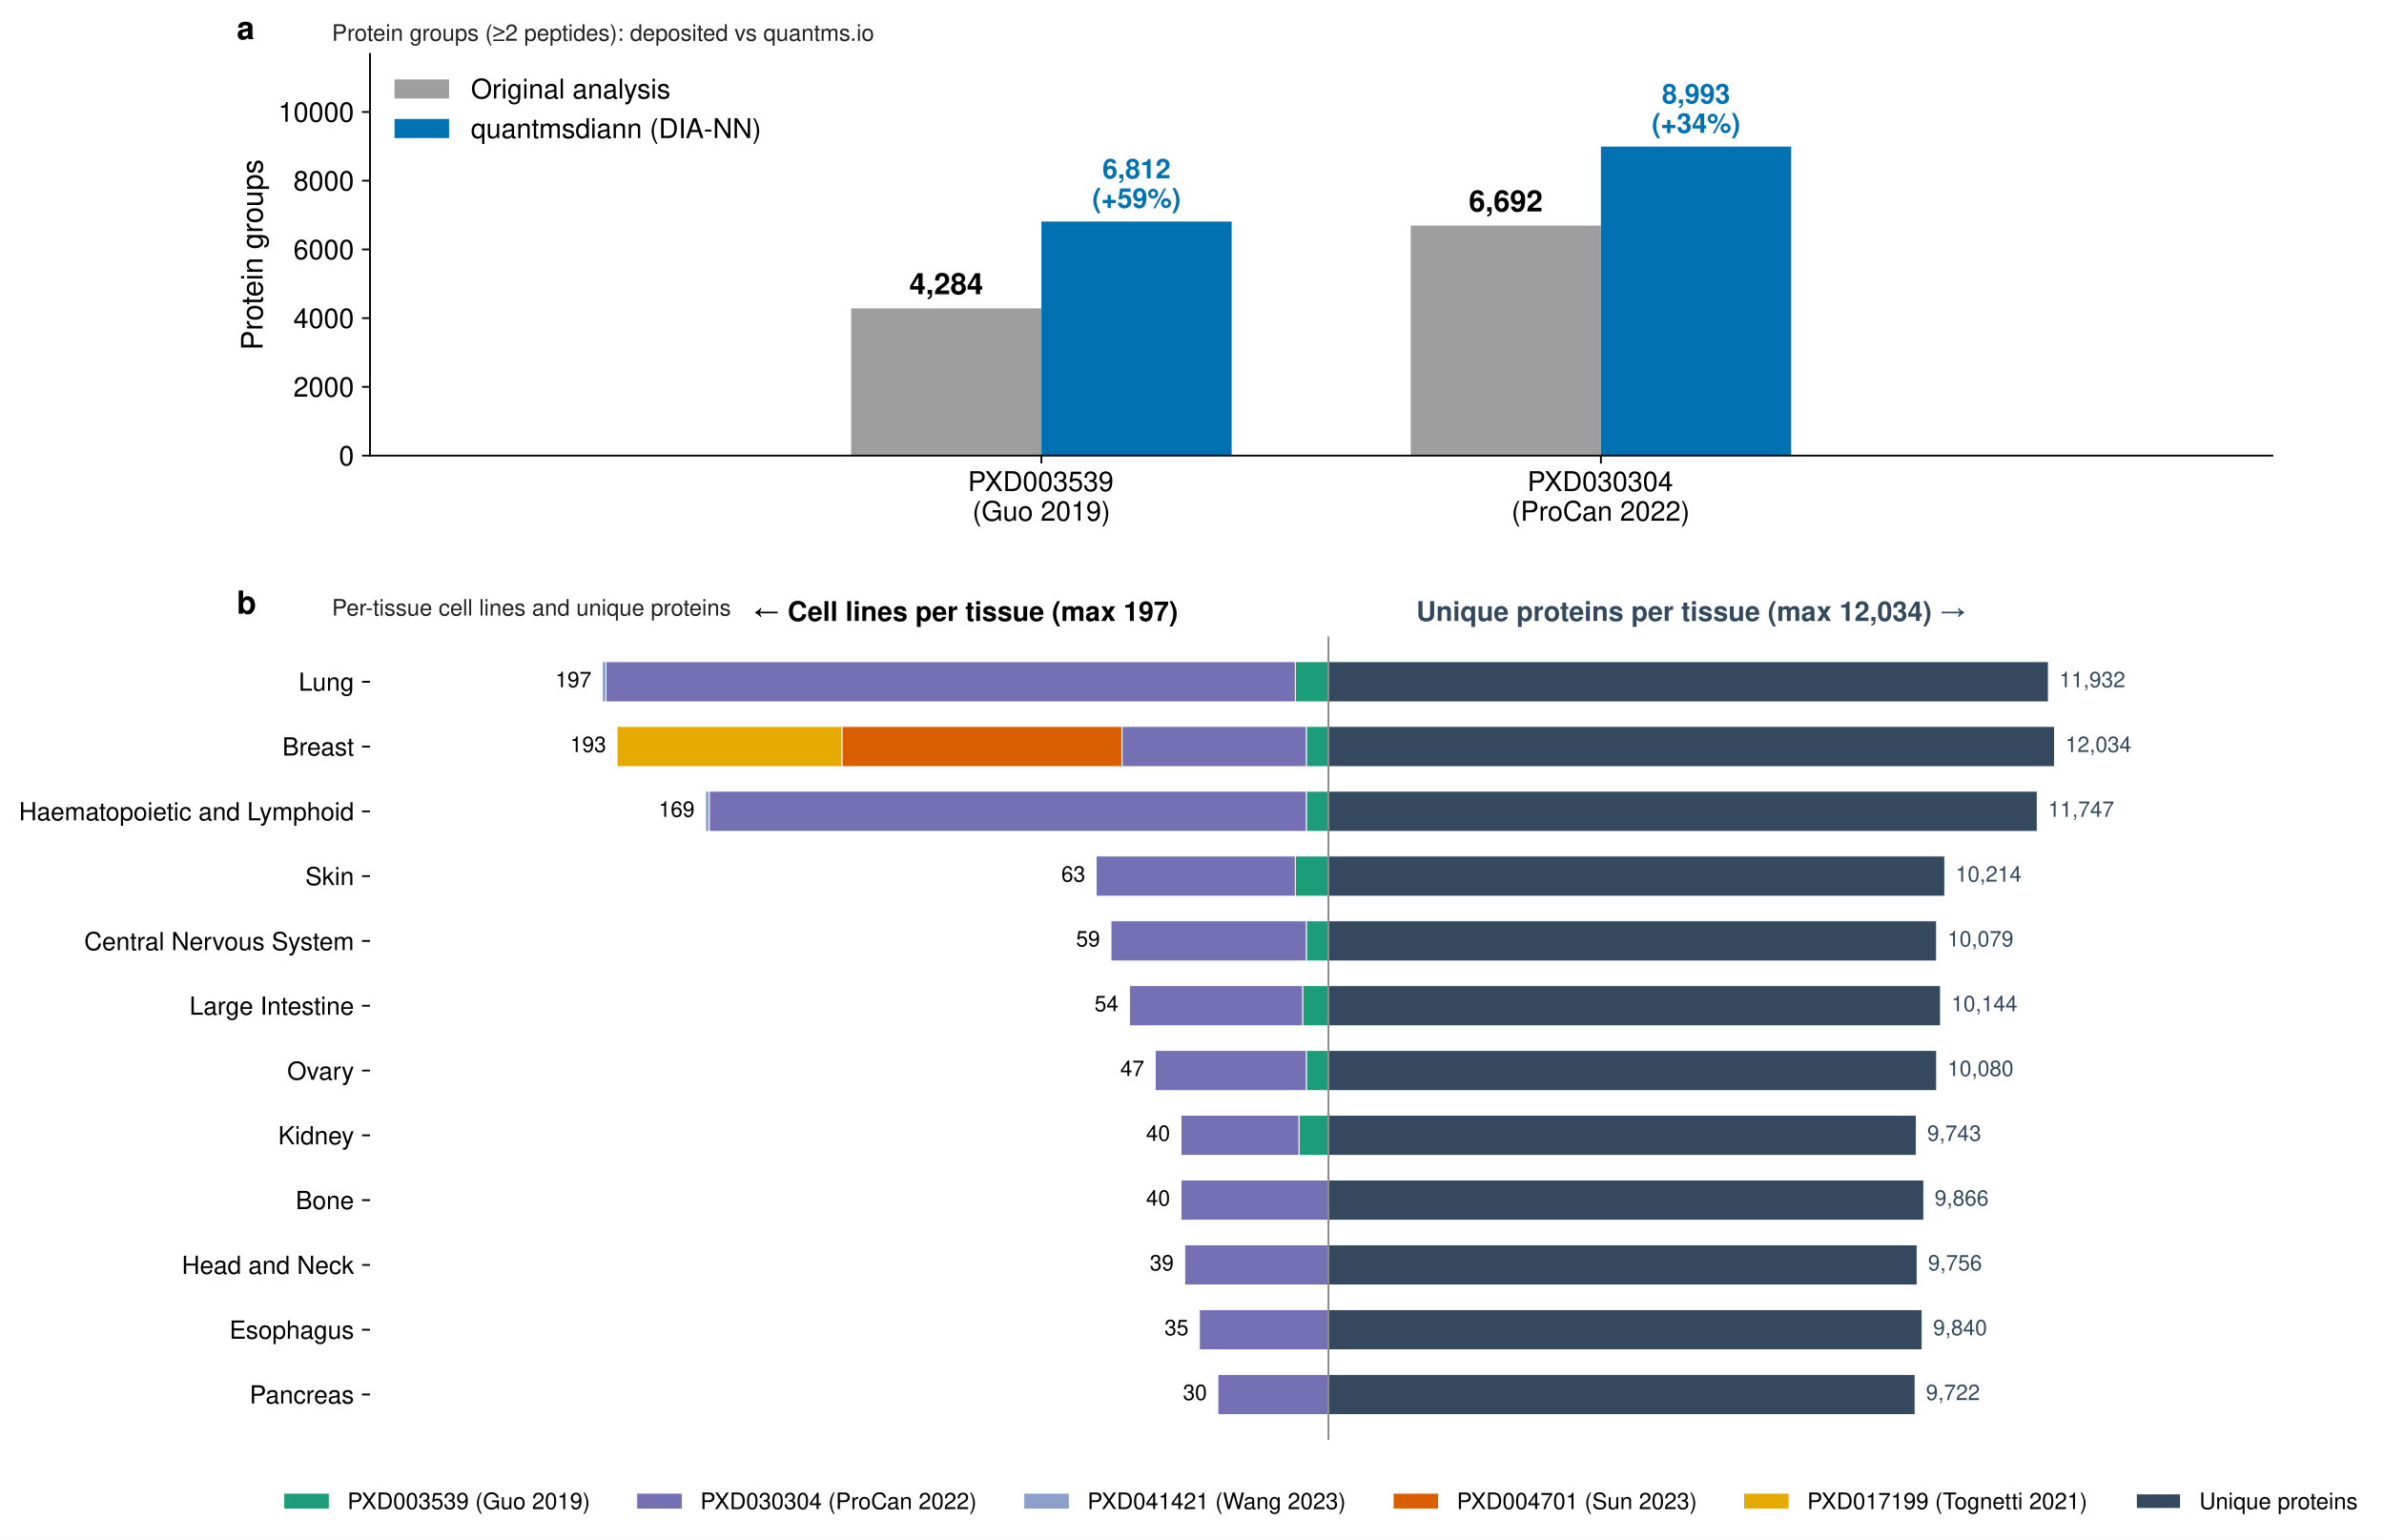
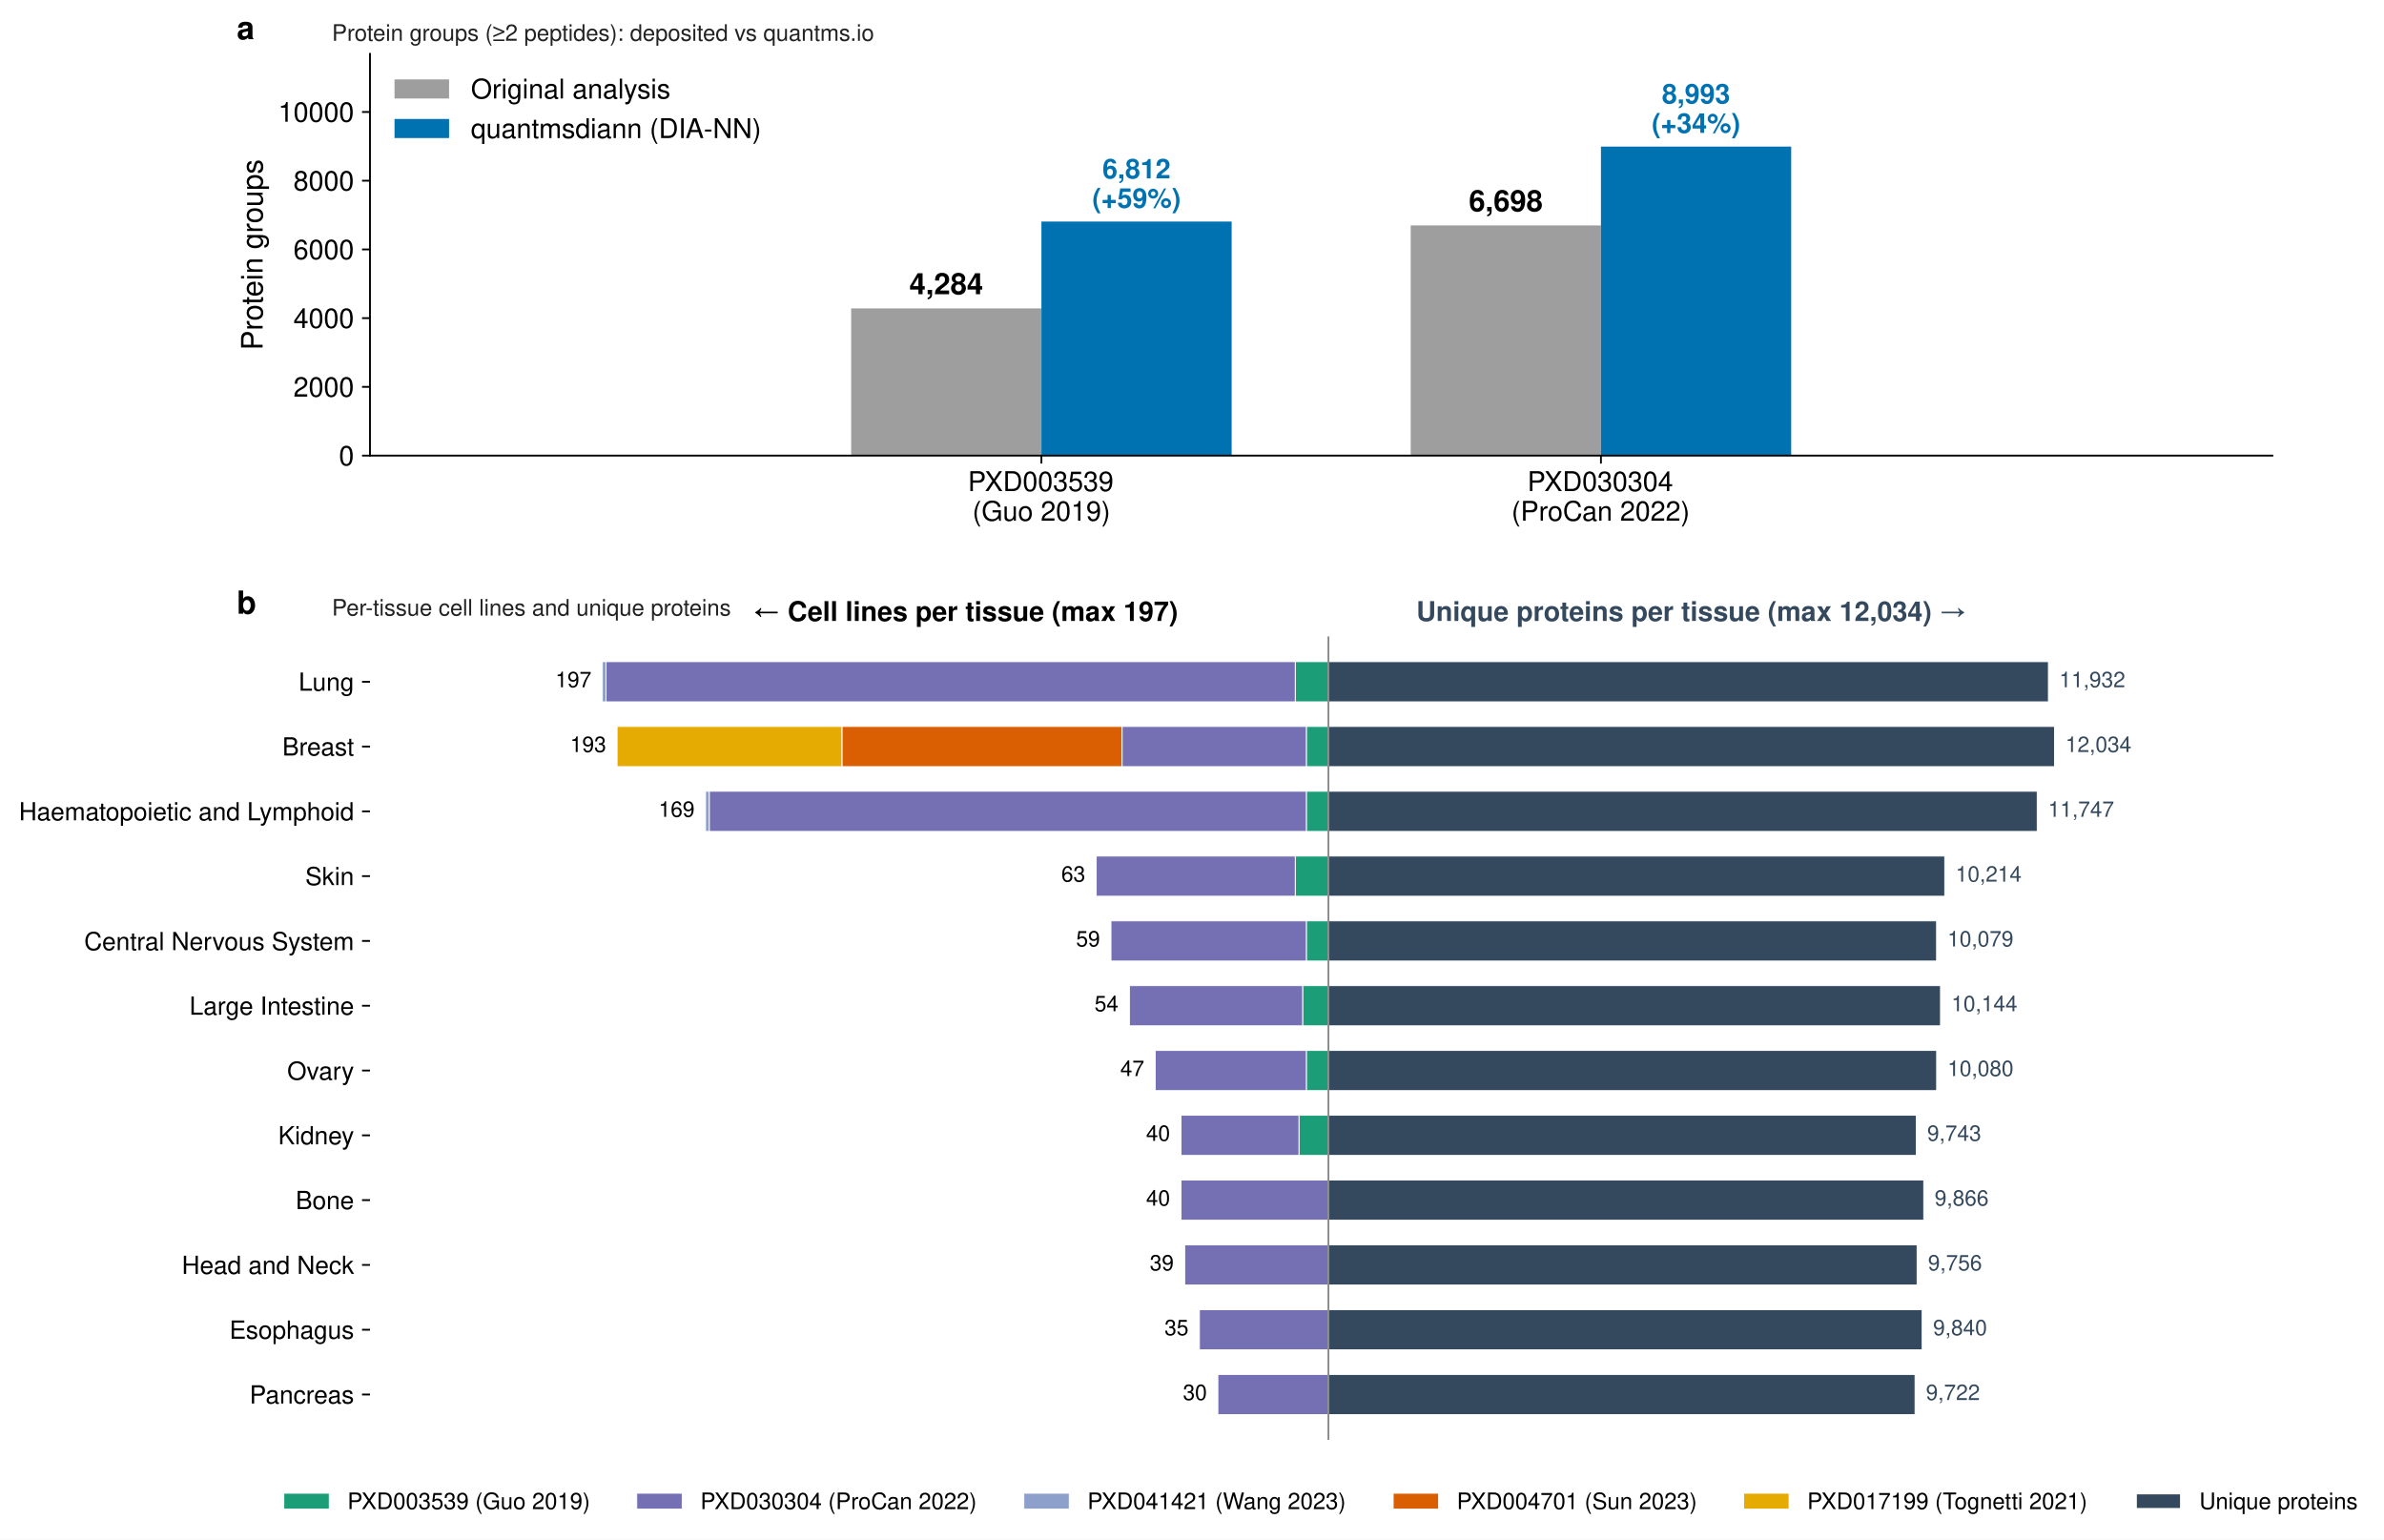
<svg xmlns="http://www.w3.org/2000/svg" xmlns:xlink="http://www.w3.org/1999/xlink" width="1048.893pt" height="677.415pt" viewBox="0 0 1048.893 677.415" version="1.1">
  <defs>
    <style type="text/css">*{stroke-linejoin: round; stroke-linecap: butt}</style>
  </defs>
  <g id="figure_1">
    <g id="patch_1">
      <path d="M 0 677.415  L 1048.893 677.415  L 1048.893 0  L 0 0  z " style="fill: #ffffff" />
    </g>
    <g id="axes_1">
      <g id="patch_2">
        <path d="M 162.781 200.461  L 999.781 200.461  L 999.781 23.696  L 162.781 23.696  z " style="fill: #ffffff" />
      </g>
      <g id="patch_3">
-         <path d="M 374.493 200.461  L 458.193 200.461  L 458.193 135.688  L 374.493 135.688  z " clip-path="url(#p67dd55cb91)" style="fill: #9e9e9e" />
+         <path d="M 374.493 200.461  L 458.193 200.461  L 458.193 135.688  L 374.493 135.688  z " clip-path="url(#pe430007be5)" style="fill: #9e9e9e" />
      </g>
      <g id="patch_4">
-         <path d="M 620.669 200.461  L 704.369 200.461  L 704.369 99.279  L 620.669 99.279  z " clip-path="url(#p67dd55cb91)" style="fill: #9e9e9e" />
+         <path d="M 620.669 200.461  L 704.369 200.461  L 704.369 99.188  L 620.669 99.188  z " clip-path="url(#pe430007be5)" style="fill: #9e9e9e" />
      </g>
      <g id="patch_5">
-         <path d="M 458.193 200.461  L 541.893 200.461  L 541.893 97.465  L 458.193 97.465  z " clip-path="url(#p67dd55cb91)" style="fill: #0072b2" />
+         <path d="M 458.193 200.461  L 541.893 200.461  L 541.893 97.465  L 458.193 97.465  z " clip-path="url(#pe430007be5)" style="fill: #0072b2" />
      </g>
      <g id="patch_6">
-         <path d="M 704.369 200.461  L 788.069 200.461  L 788.069 64.488  L 704.369 64.488  z " clip-path="url(#p67dd55cb91)" style="fill: #0072b2" />
+         <path d="M 704.369 200.461  L 788.069 200.461  L 788.069 64.488  L 704.369 64.488  z " clip-path="url(#pe430007be5)" style="fill: #0072b2" />
      </g>
      <g id="matplotlib.axis_1">
        <g id="xtick_1">
          <g id="line2d_1">
            <defs>
-               <path id="m75d5dace2b" d="M 0 0  L 0 3.5  " style="stroke: #000000; stroke-width: 0.8" />
+               <path id="m955b2c3def" d="M 0 0  L 0 3.5  " style="stroke: #000000; stroke-width: 0.8" />
            </defs>
            <g>
-               <use xlink:href="#m75d5dace2b" x="458.193" y="200.461" style="stroke: #000000; stroke-width: 0.8" />
+               <use xlink:href="#m955b2c3def" x="458.193" y="200.461" style="stroke: #000000; stroke-width: 0.8" />
            </g>
          </g>
          <g id="text_1">
            <text style="font-size: 12px; font-family: 'Helvetica', 'Arial', 'DejaVu Sans', sans-serif" transform="translate(425.8357 216.0696)">PXD003539</text>
            <text style="font-size: 12px; font-family: 'Helvetica', 'Arial', 'DejaVu Sans', sans-serif" transform="translate(427.8438 229.1188)">(Guo 2019)</text>
          </g>
        </g>
        <g id="xtick_2">
          <g id="line2d_2">
            <g>
-               <use xlink:href="#m75d5dace2b" x="704.369" y="200.461" style="stroke: #000000; stroke-width: 0.8" />
+               <use xlink:href="#m955b2c3def" x="704.369" y="200.461" style="stroke: #000000; stroke-width: 0.8" />
            </g>
          </g>
          <g id="text_2">
            <text style="font-size: 12px; font-family: 'Helvetica', 'Arial', 'DejaVu Sans', sans-serif" transform="translate(672.0121 216.0696)">PXD030304</text>
            <text style="font-size: 12px; font-family: 'Helvetica', 'Arial', 'DejaVu Sans', sans-serif" transform="translate(665.0175 229.1188)">(ProCan 2022)</text>
          </g>
        </g>
      </g>
      <g id="matplotlib.axis_2">
        <g id="ytick_1">
          <g id="line2d_3">
            <defs>
-               <path id="m8e365b2501" d="M 0 0  L -3.5 0  " style="stroke: #000000; stroke-width: 0.8" />
+               <path id="mb77befac03" d="M 0 0  L -3.5 0  " style="stroke: #000000; stroke-width: 0.8" />
            </defs>
            <g>
-               <use xlink:href="#m8e365b2501" x="162.781" y="200.461" style="stroke: #000000; stroke-width: 0.8" />
+               <use xlink:href="#mb77befac03" x="162.781" y="200.461" style="stroke: #000000; stroke-width: 0.8" />
            </g>
          </g>
          <g id="text_3">
            <text style="font-size: 12px; font-family: 'Helvetica', 'Arial', 'DejaVu Sans', sans-serif; text-anchor: end" x="155.781" y="204.766" transform="rotate(-0 155.7808 204.7655)">0</text>
          </g>
        </g>
        <g id="ytick_2">
          <g id="line2d_4">
            <g>
-               <use xlink:href="#m8e365b2501" x="162.781" y="170.222" style="stroke: #000000; stroke-width: 0.8" />
+               <use xlink:href="#mb77befac03" x="162.781" y="170.222" style="stroke: #000000; stroke-width: 0.8" />
            </g>
          </g>
          <g id="text_4">
            <text style="font-size: 12px; font-family: 'Helvetica', 'Arial', 'DejaVu Sans', sans-serif; text-anchor: end" x="155.781" y="174.526" transform="rotate(-0 155.7808 174.5257)">2000</text>
          </g>
        </g>
        <g id="ytick_3">
          <g id="line2d_5">
            <g>
-               <use xlink:href="#m8e365b2501" x="162.781" y="139.982" style="stroke: #000000; stroke-width: 0.8" />
+               <use xlink:href="#mb77befac03" x="162.781" y="139.982" style="stroke: #000000; stroke-width: 0.8" />
            </g>
          </g>
          <g id="text_5">
            <text style="font-size: 12px; font-family: 'Helvetica', 'Arial', 'DejaVu Sans', sans-serif; text-anchor: end" x="155.781" y="144.286" transform="rotate(-0 155.7808 144.2859)">4000</text>
          </g>
        </g>
        <g id="ytick_4">
          <g id="line2d_6">
            <g>
-               <use xlink:href="#m8e365b2501" x="162.781" y="109.742" style="stroke: #000000; stroke-width: 0.8" />
+               <use xlink:href="#mb77befac03" x="162.781" y="109.742" style="stroke: #000000; stroke-width: 0.8" />
            </g>
          </g>
          <g id="text_6">
            <text style="font-size: 12px; font-family: 'Helvetica', 'Arial', 'DejaVu Sans', sans-serif; text-anchor: end" x="155.781" y="114.046" transform="rotate(-0 155.7808 114.0461)">6000</text>
          </g>
        </g>
        <g id="ytick_5">
          <g id="line2d_7">
            <g>
-               <use xlink:href="#m8e365b2501" x="162.781" y="79.502" style="stroke: #000000; stroke-width: 0.8" />
+               <use xlink:href="#mb77befac03" x="162.781" y="79.502" style="stroke: #000000; stroke-width: 0.8" />
            </g>
          </g>
          <g id="text_7">
            <text style="font-size: 12px; font-family: 'Helvetica', 'Arial', 'DejaVu Sans', sans-serif; text-anchor: end" x="155.781" y="83.806" transform="rotate(-0 155.7808 83.80634)">8000</text>
          </g>
        </g>
        <g id="ytick_6">
          <g id="line2d_8">
            <g>
-               <use xlink:href="#m8e365b2501" x="162.781" y="49.262" style="stroke: #000000; stroke-width: 0.8" />
+               <use xlink:href="#mb77befac03" x="162.781" y="49.262" style="stroke: #000000; stroke-width: 0.8" />
            </g>
          </g>
          <g id="text_8">
            <text style="font-size: 12px; font-family: 'Helvetica', 'Arial', 'DejaVu Sans', sans-serif; text-anchor: end" x="155.781" y="53.567" transform="rotate(-0 155.7808 53.56654)">10000</text>
          </g>
        </g>
        <g id="text_9">
          <text style="font-size: 13px; font-family: 'Helvetica', 'Arial', 'DejaVu Sans', sans-serif; text-anchor: middle" x="115.539" y="112.079" transform="rotate(-90 115.5389 112.0789)">Protein groups</text>
        </g>
      </g>
      <g id="patch_7">
        <path d="M 162.781 200.461  L 162.781 23.696  " style="fill: none; stroke: #000000; stroke-width: 0.8; stroke-linejoin: miter; stroke-linecap: square" />
      </g>
      <g id="patch_8">
        <path d="M 162.781 200.461  L 999.781 200.461  " style="fill: none; stroke: #000000; stroke-width: 0.8; stroke-linejoin: miter; stroke-linecap: square" />
      </g>
      <g id="text_10">
        <text style="font-weight: 700; font-size: 13px; font-family: 'Helvetica', 'Arial', 'DejaVu Sans', sans-serif; text-anchor: middle" x="416.343" y="129.443" transform="rotate(-0 416.3425 129.4428)">4,284</text>
      </g>
      <g id="text_11">
-         <text style="font-weight: 700; font-size: 13px; font-family: 'Helvetica', 'Arial', 'DejaVu Sans', sans-serif; text-anchor: middle" x="662.519" y="93.034" transform="rotate(-0 662.519 93.03411)">6,692</text>
+         <text style="font-weight: 700; font-size: 13px; font-family: 'Helvetica', 'Arial', 'DejaVu Sans', sans-serif; text-anchor: middle" x="662.519" y="92.943" transform="rotate(-0 662.519 92.94339)">6,698</text>
      </g>
      <g id="text_12">
        <text style="font-weight: 700; font-size: 12px; font-family: 'Helvetica', 'Arial', 'DejaVu Sans', sans-serif; fill: #0072b2" transform="translate(485.0294 78.49141)">6,812</text>
        <text style="font-weight: 700; font-size: 12px; font-family: 'Helvetica', 'Arial', 'DejaVu Sans', sans-serif; fill: #0072b2" transform="translate(480.5341 91.42816)">(+59%)</text>
      </g>
      <g id="text_13">
        <text style="font-weight: 700; font-size: 12px; font-family: 'Helvetica', 'Arial', 'DejaVu Sans', sans-serif; fill: #0072b2" transform="translate(731.2059 45.51491)">8,993</text>
        <text style="font-weight: 700; font-size: 12px; font-family: 'Helvetica', 'Arial', 'DejaVu Sans', sans-serif; fill: #0072b2" transform="translate(726.7106 58.45166)">(+34%)</text>
      </g>
      <g id="text_14">
        <text style="font-weight: 700; font-size: 14px; font-family: 'Helvetica', 'Arial', 'DejaVu Sans', sans-serif; text-anchor: start" x="104.191" y="17.243" transform="rotate(-0 104.1908 17.24281)">a</text>
      </g>
      <g id="text_15">
        <text style="font-size: 10px; font-family: 'Helvetica', 'Arial', 'DejaVu Sans', sans-serif; text-anchor: start; fill: #222222" x="146.041" y="17.948" transform="rotate(-0 146.0408 17.94844)">Protein groups (≥2 peptides): deposited vs quantms.io</text>
      </g>
      <g id="legend_1">
        <g id="patch_9">
          <path d="M 173.581 43.339  L 197.581 43.339  L 197.581 34.939  L 173.581 34.939  z " style="fill: #9e9e9e" />
        </g>
        <g id="text_16">
          <text style="font-size: 12px; font-family: 'Helvetica', 'Arial', 'DejaVu Sans', sans-serif; text-anchor: start" x="207.181" y="43.339" transform="rotate(-0 207.1808 43.33874)">Original analysis</text>
        </g>
        <g id="patch_10">
          <path d="M 173.581 60.742  L 197.581 60.742  L 197.581 52.342  L 173.581 52.342  z " style="fill: #0072b2" />
        </g>
        <g id="text_17">
          <text style="font-size: 12px; font-family: 'Helvetica', 'Arial', 'DejaVu Sans', sans-serif; text-anchor: start" x="207.181" y="60.742" transform="rotate(-0 207.1808 60.74249)">quantmsdiann (DIA-NN)</text>
        </g>
      </g>
    </g>
    <g id="axes_2">
      <g id="patch_11">
        <path d="M 162.781 633.536  L 999.781 633.536  L 999.781 280.006  L 162.781 280.006  z " style="fill: #ffffff" />
      </g>
      <g id="patch_12">
-         <path d="M 584.475 308.801  L 569.881 308.801  L 569.881 291.125  L 584.475 291.125  z " clip-path="url(#pa417116aca)" style="fill: #1b9e77; stroke: #ffffff; stroke-width: 0.4; stroke-linejoin: miter" />
+         <path d="M 584.475 308.801  L 569.881 308.801  L 569.881 291.125  L 584.475 291.125  z " clip-path="url(#p137b5cab4e)" style="fill: #1b9e77; stroke: #ffffff; stroke-width: 0.4; stroke-linejoin: miter" />
      </g>
      <g id="patch_13">
-         <path d="M 569.881 308.801  L 266.631 308.801  L 266.631 291.125  L 569.881 291.125  z " clip-path="url(#pa417116aca)" style="fill: #7570b3; stroke: #ffffff; stroke-width: 0.4; stroke-linejoin: miter" />
+         <path d="M 569.881 308.801  L 266.631 308.801  L 266.631 291.125  L 569.881 291.125  z " clip-path="url(#p137b5cab4e)" style="fill: #7570b3; stroke: #ffffff; stroke-width: 0.4; stroke-linejoin: miter" />
      </g>
      <g id="patch_14">
-         <path d="M 266.631 308.801  L 265.01 308.801  L 265.01 291.125  L 266.631 291.125  z " clip-path="url(#pa417116aca)" style="fill: #8da0cb; stroke: #ffffff; stroke-width: 0.4; stroke-linejoin: miter" />
+         <path d="M 266.631 308.801  L 265.01 308.801  L 265.01 291.125  L 266.631 291.125  z " clip-path="url(#p137b5cab4e)" style="fill: #8da0cb; stroke: #ffffff; stroke-width: 0.4; stroke-linejoin: miter" />
      </g>
      <g id="patch_15">
-         <path d="M 584.475 337.312  L 574.746 337.312  L 574.746 319.635  L 584.475 319.635  z " clip-path="url(#pa417116aca)" style="fill: #1b9e77; stroke: #ffffff; stroke-width: 0.4; stroke-linejoin: miter" />
+         <path d="M 584.475 337.312  L 574.746 337.312  L 574.746 319.635  L 584.475 319.635  z " clip-path="url(#p137b5cab4e)" style="fill: #1b9e77; stroke: #ffffff; stroke-width: 0.4; stroke-linejoin: miter" />
      </g>
      <g id="patch_16">
-         <path d="M 574.746 337.312  L 493.663 337.312  L 493.663 319.635  L 574.746 319.635  z " clip-path="url(#pa417116aca)" style="fill: #7570b3; stroke: #ffffff; stroke-width: 0.4; stroke-linejoin: miter" />
+         <path d="M 574.746 337.312  L 493.663 337.312  L 493.663 319.635  L 574.746 319.635  z " clip-path="url(#p137b5cab4e)" style="fill: #7570b3; stroke: #ffffff; stroke-width: 0.4; stroke-linejoin: miter" />
      </g>
      <g id="patch_17">
-         <path d="M 493.663 337.312  L 370.417 337.312  L 370.417 319.635  L 493.663 319.635  z " clip-path="url(#pa417116aca)" style="fill: #d95f02; stroke: #ffffff; stroke-width: 0.4; stroke-linejoin: miter" />
+         <path d="M 493.663 337.312  L 370.417 337.312  L 370.417 319.635  L 493.663 319.635  z " clip-path="url(#p137b5cab4e)" style="fill: #d95f02; stroke: #ffffff; stroke-width: 0.4; stroke-linejoin: miter" />
      </g>
      <g id="patch_18">
-         <path d="M 370.417 337.312  L 271.496 337.312  L 271.496 319.635  L 370.417 319.635  z " clip-path="url(#pa417116aca)" style="fill: #e6ab02; stroke: #ffffff; stroke-width: 0.4; stroke-linejoin: miter" />
+         <path d="M 370.417 337.312  L 271.496 337.312  L 271.496 319.635  L 370.417 319.635  z " clip-path="url(#p137b5cab4e)" style="fill: #e6ab02; stroke: #ffffff; stroke-width: 0.4; stroke-linejoin: miter" />
      </g>
      <g id="patch_19">
-         <path d="M 584.475 365.822  L 574.746 365.822  L 574.746 348.146  L 584.475 348.146  z " clip-path="url(#pa417116aca)" style="fill: #1b9e77; stroke: #ffffff; stroke-width: 0.4; stroke-linejoin: miter" />
+         <path d="M 584.475 365.822  L 574.746 365.822  L 574.746 348.146  L 584.475 348.146  z " clip-path="url(#p137b5cab4e)" style="fill: #1b9e77; stroke: #ffffff; stroke-width: 0.4; stroke-linejoin: miter" />
      </g>
      <g id="patch_20">
-         <path d="M 574.746 365.822  L 312.038 365.822  L 312.038 348.146  L 574.746 348.146  z " clip-path="url(#pa417116aca)" style="fill: #7570b3; stroke: #ffffff; stroke-width: 0.4; stroke-linejoin: miter" />
+         <path d="M 574.746 365.822  L 312.038 365.822  L 312.038 348.146  L 574.746 348.146  z " clip-path="url(#p137b5cab4e)" style="fill: #7570b3; stroke: #ffffff; stroke-width: 0.4; stroke-linejoin: miter" />
      </g>
      <g id="patch_21">
-         <path d="M 312.038 365.822  L 310.416 365.822  L 310.416 348.146  L 312.038 348.146  z " clip-path="url(#pa417116aca)" style="fill: #8da0cb; stroke: #ffffff; stroke-width: 0.4; stroke-linejoin: miter" />
+         <path d="M 312.038 365.822  L 310.416 365.822  L 310.416 348.146  L 312.038 348.146  z " clip-path="url(#p137b5cab4e)" style="fill: #8da0cb; stroke: #ffffff; stroke-width: 0.4; stroke-linejoin: miter" />
      </g>
      <g id="patch_22">
-         <path d="M 584.475 394.333  L 569.881 394.333  L 569.881 376.656  L 584.475 376.656  z " clip-path="url(#pa417116aca)" style="fill: #1b9e77; stroke: #ffffff; stroke-width: 0.4; stroke-linejoin: miter" />
+         <path d="M 584.475 394.333  L 569.881 394.333  L 569.881 376.656  L 584.475 376.656  z " clip-path="url(#p137b5cab4e)" style="fill: #1b9e77; stroke: #ffffff; stroke-width: 0.4; stroke-linejoin: miter" />
      </g>
      <g id="patch_23">
-         <path d="M 569.881 394.333  L 482.311 394.333  L 482.311 376.656  L 569.881 376.656  z " clip-path="url(#pa417116aca)" style="fill: #7570b3; stroke: #ffffff; stroke-width: 0.4; stroke-linejoin: miter" />
+         <path d="M 569.881 394.333  L 482.311 394.333  L 482.311 376.656  L 569.881 376.656  z " clip-path="url(#p137b5cab4e)" style="fill: #7570b3; stroke: #ffffff; stroke-width: 0.4; stroke-linejoin: miter" />
      </g>
      <g id="patch_24">
-         <path d="M 584.475 422.844  L 574.746 422.844  L 574.746 405.167  L 584.475 405.167  z " clip-path="url(#pa417116aca)" style="fill: #1b9e77; stroke: #ffffff; stroke-width: 0.4; stroke-linejoin: miter" />
+         <path d="M 584.475 422.844  L 574.746 422.844  L 574.746 405.167  L 584.475 405.167  z " clip-path="url(#p137b5cab4e)" style="fill: #1b9e77; stroke: #ffffff; stroke-width: 0.4; stroke-linejoin: miter" />
      </g>
      <g id="patch_25">
-         <path d="M 574.746 422.844  L 488.798 422.844  L 488.798 405.167  L 574.746 405.167  z " clip-path="url(#pa417116aca)" style="fill: #7570b3; stroke: #ffffff; stroke-width: 0.4; stroke-linejoin: miter" />
+         <path d="M 574.746 422.844  L 488.798 422.844  L 488.798 405.167  L 574.746 405.167  z " clip-path="url(#p137b5cab4e)" style="fill: #7570b3; stroke: #ffffff; stroke-width: 0.4; stroke-linejoin: miter" />
      </g>
      <g id="patch_26">
-         <path d="M 584.475 451.354  L 573.124 451.354  L 573.124 433.678  L 584.475 433.678  z " clip-path="url(#pa417116aca)" style="fill: #1b9e77; stroke: #ffffff; stroke-width: 0.4; stroke-linejoin: miter" />
+         <path d="M 584.475 451.354  L 573.124 451.354  L 573.124 433.678  L 584.475 433.678  z " clip-path="url(#p137b5cab4e)" style="fill: #1b9e77; stroke: #ffffff; stroke-width: 0.4; stroke-linejoin: miter" />
      </g>
      <g id="patch_27">
-         <path d="M 573.124 451.354  L 496.906 451.354  L 496.906 433.678  L 573.124 433.678  z " clip-path="url(#pa417116aca)" style="fill: #7570b3; stroke: #ffffff; stroke-width: 0.4; stroke-linejoin: miter" />
+         <path d="M 573.124 451.354  L 496.906 451.354  L 496.906 433.678  L 573.124 433.678  z " clip-path="url(#p137b5cab4e)" style="fill: #7570b3; stroke: #ffffff; stroke-width: 0.4; stroke-linejoin: miter" />
      </g>
      <g id="patch_28">
-         <path d="M 584.475 479.865  L 574.746 479.865  L 574.746 462.188  L 584.475 462.188  z " clip-path="url(#pa417116aca)" style="fill: #1b9e77; stroke: #ffffff; stroke-width: 0.4; stroke-linejoin: miter" />
+         <path d="M 584.475 479.865  L 574.746 479.865  L 574.746 462.188  L 584.475 462.188  z " clip-path="url(#p137b5cab4e)" style="fill: #1b9e77; stroke: #ffffff; stroke-width: 0.4; stroke-linejoin: miter" />
      </g>
      <g id="patch_29">
-         <path d="M 574.746 479.865  L 508.258 479.865  L 508.258 462.188  L 574.746 462.188  z " clip-path="url(#pa417116aca)" style="fill: #7570b3; stroke: #ffffff; stroke-width: 0.4; stroke-linejoin: miter" />
+         <path d="M 574.746 479.865  L 508.258 479.865  L 508.258 462.188  L 574.746 462.188  z " clip-path="url(#p137b5cab4e)" style="fill: #7570b3; stroke: #ffffff; stroke-width: 0.4; stroke-linejoin: miter" />
      </g>
      <g id="patch_30">
-         <path d="M 584.475 508.375  L 571.502 508.375  L 571.502 490.699  L 584.475 490.699  z " clip-path="url(#pa417116aca)" style="fill: #1b9e77; stroke: #ffffff; stroke-width: 0.4; stroke-linejoin: miter" />
+         <path d="M 584.475 508.375  L 571.502 508.375  L 571.502 490.699  L 584.475 490.699  z " clip-path="url(#p137b5cab4e)" style="fill: #1b9e77; stroke: #ffffff; stroke-width: 0.4; stroke-linejoin: miter" />
      </g>
      <g id="patch_31">
-         <path d="M 571.502 508.375  L 519.609 508.375  L 519.609 490.699  L 571.502 490.699  z " clip-path="url(#pa417116aca)" style="fill: #7570b3; stroke: #ffffff; stroke-width: 0.4; stroke-linejoin: miter" />
+         <path d="M 571.502 508.375  L 519.609 508.375  L 519.609 490.699  L 571.502 490.699  z " clip-path="url(#p137b5cab4e)" style="fill: #7570b3; stroke: #ffffff; stroke-width: 0.4; stroke-linejoin: miter" />
      </g>
      <g id="patch_32">
-         <path d="M 584.475 536.886  L 519.609 536.886  L 519.609 519.209  L 584.475 519.209  z " clip-path="url(#pa417116aca)" style="fill: #7570b3; stroke: #ffffff; stroke-width: 0.4; stroke-linejoin: miter" />
+         <path d="M 584.475 536.886  L 519.609 536.886  L 519.609 519.209  L 584.475 519.209  z " clip-path="url(#p137b5cab4e)" style="fill: #7570b3; stroke: #ffffff; stroke-width: 0.4; stroke-linejoin: miter" />
      </g>
      <g id="patch_33">
-         <path d="M 584.475 565.396  L 521.231 565.396  L 521.231 547.72  L 584.475 547.72  z " clip-path="url(#pa417116aca)" style="fill: #7570b3; stroke: #ffffff; stroke-width: 0.4; stroke-linejoin: miter" />
+         <path d="M 584.475 565.396  L 521.231 565.396  L 521.231 547.72  L 584.475 547.72  z " clip-path="url(#p137b5cab4e)" style="fill: #7570b3; stroke: #ffffff; stroke-width: 0.4; stroke-linejoin: miter" />
      </g>
      <g id="patch_34">
-         <path d="M 584.475 593.907  L 527.718 593.907  L 527.718 576.23  L 584.475 576.23  z " clip-path="url(#pa417116aca)" style="fill: #7570b3; stroke: #ffffff; stroke-width: 0.4; stroke-linejoin: miter" />
+         <path d="M 584.475 593.907  L 527.718 593.907  L 527.718 576.23  L 584.475 576.23  z " clip-path="url(#p137b5cab4e)" style="fill: #7570b3; stroke: #ffffff; stroke-width: 0.4; stroke-linejoin: miter" />
      </g>
      <g id="patch_35">
-         <path d="M 584.475 622.417  L 535.826 622.417  L 535.826 604.741  L 584.475 604.741  z " clip-path="url(#pa417116aca)" style="fill: #7570b3; stroke: #ffffff; stroke-width: 0.4; stroke-linejoin: miter" />
+         <path d="M 584.475 622.417  L 535.826 622.417  L 535.826 604.741  L 584.475 604.741  z " clip-path="url(#p137b5cab4e)" style="fill: #7570b3; stroke: #ffffff; stroke-width: 0.4; stroke-linejoin: miter" />
      </g>
      <g id="patch_36">
-         <path d="M 584.475 308.801  L 901.233 308.801  L 901.233 291.125  L 584.475 291.125  z " clip-path="url(#pa417116aca)" style="fill: #34495e; stroke: #ffffff; stroke-width: 0.4; stroke-linejoin: miter" />
+         <path d="M 584.475 308.801  L 901.233 308.801  L 901.233 291.125  L 584.475 291.125  z " clip-path="url(#p137b5cab4e)" style="fill: #34495e; stroke: #ffffff; stroke-width: 0.4; stroke-linejoin: miter" />
      </g>
      <g id="patch_37">
-         <path d="M 584.475 337.312  L 903.941 337.312  L 903.941 319.635  L 584.475 319.635  z " clip-path="url(#pa417116aca)" style="fill: #34495e; stroke: #ffffff; stroke-width: 0.4; stroke-linejoin: miter" />
+         <path d="M 584.475 337.312  L 903.941 337.312  L 903.941 319.635  L 584.475 319.635  z " clip-path="url(#p137b5cab4e)" style="fill: #34495e; stroke: #ffffff; stroke-width: 0.4; stroke-linejoin: miter" />
      </g>
      <g id="patch_38">
-         <path d="M 584.475 365.822  L 896.322 365.822  L 896.322 348.146  L 584.475 348.146  z " clip-path="url(#pa417116aca)" style="fill: #34495e; stroke: #ffffff; stroke-width: 0.4; stroke-linejoin: miter" />
+         <path d="M 584.475 365.822  L 896.322 365.822  L 896.322 348.146  L 584.475 348.146  z " clip-path="url(#p137b5cab4e)" style="fill: #34495e; stroke: #ffffff; stroke-width: 0.4; stroke-linejoin: miter" />
      </g>
      <g id="patch_39">
-         <path d="M 584.475 394.333  L 855.626 394.333  L 855.626 376.656  L 584.475 376.656  z " clip-path="url(#pa417116aca)" style="fill: #34495e; stroke: #ffffff; stroke-width: 0.4; stroke-linejoin: miter" />
+         <path d="M 584.475 394.333  L 855.626 394.333  L 855.626 376.656  L 584.475 376.656  z " clip-path="url(#p137b5cab4e)" style="fill: #34495e; stroke: #ffffff; stroke-width: 0.4; stroke-linejoin: miter" />
      </g>
      <g id="patch_40">
-         <path d="M 584.475 422.844  L 852.042 422.844  L 852.042 405.167  L 584.475 405.167  z " clip-path="url(#pa417116aca)" style="fill: #34495e; stroke: #ffffff; stroke-width: 0.4; stroke-linejoin: miter" />
+         <path d="M 584.475 422.844  L 852.042 422.844  L 852.042 405.167  L 584.475 405.167  z " clip-path="url(#p137b5cab4e)" style="fill: #34495e; stroke: #ffffff; stroke-width: 0.4; stroke-linejoin: miter" />
      </g>
      <g id="patch_41">
-         <path d="M 584.475 451.354  L 853.767 451.354  L 853.767 433.678  L 584.475 433.678  z " clip-path="url(#pa417116aca)" style="fill: #34495e; stroke: #ffffff; stroke-width: 0.4; stroke-linejoin: miter" />
+         <path d="M 584.475 451.354  L 853.767 451.354  L 853.767 433.678  L 584.475 433.678  z " clip-path="url(#p137b5cab4e)" style="fill: #34495e; stroke: #ffffff; stroke-width: 0.4; stroke-linejoin: miter" />
      </g>
      <g id="patch_42">
-         <path d="M 584.475 479.865  L 852.068 479.865  L 852.068 462.188  L 584.475 462.188  z " clip-path="url(#pa417116aca)" style="fill: #34495e; stroke: #ffffff; stroke-width: 0.4; stroke-linejoin: miter" />
+         <path d="M 584.475 479.865  L 852.068 479.865  L 852.068 462.188  L 584.475 462.188  z " clip-path="url(#p137b5cab4e)" style="fill: #34495e; stroke: #ffffff; stroke-width: 0.4; stroke-linejoin: miter" />
      </g>
      <g id="patch_43">
-         <path d="M 584.475 508.375  L 843.122 508.375  L 843.122 490.699  L 584.475 490.699  z " clip-path="url(#pa417116aca)" style="fill: #34495e; stroke: #ffffff; stroke-width: 0.4; stroke-linejoin: miter" />
+         <path d="M 584.475 508.375  L 843.122 508.375  L 843.122 490.699  L 584.475 490.699  z " clip-path="url(#p137b5cab4e)" style="fill: #34495e; stroke: #ffffff; stroke-width: 0.4; stroke-linejoin: miter" />
      </g>
      <g id="patch_44">
-         <path d="M 584.475 536.886  L 846.387 536.886  L 846.387 519.209  L 584.475 519.209  z " clip-path="url(#pa417116aca)" style="fill: #34495e; stroke: #ffffff; stroke-width: 0.4; stroke-linejoin: miter" />
+         <path d="M 584.475 536.886  L 846.387 536.886  L 846.387 519.209  L 584.475 519.209  z " clip-path="url(#p137b5cab4e)" style="fill: #34495e; stroke: #ffffff; stroke-width: 0.4; stroke-linejoin: miter" />
      </g>
      <g id="patch_45">
-         <path d="M 584.475 565.396  L 843.467 565.396  L 843.467 547.72  L 584.475 547.72  z " clip-path="url(#pa417116aca)" style="fill: #34495e; stroke: #ffffff; stroke-width: 0.4; stroke-linejoin: miter" />
+         <path d="M 584.475 565.396  L 843.467 565.396  L 843.467 547.72  L 584.475 547.72  z " clip-path="url(#p137b5cab4e)" style="fill: #34495e; stroke: #ffffff; stroke-width: 0.4; stroke-linejoin: miter" />
      </g>
      <g id="patch_46">
-         <path d="M 584.475 593.907  L 845.697 593.907  L 845.697 576.23  L 584.475 576.23  z " clip-path="url(#pa417116aca)" style="fill: #34495e; stroke: #ffffff; stroke-width: 0.4; stroke-linejoin: miter" />
+         <path d="M 584.475 593.907  L 845.697 593.907  L 845.697 576.23  L 584.475 576.23  z " clip-path="url(#p137b5cab4e)" style="fill: #34495e; stroke: #ffffff; stroke-width: 0.4; stroke-linejoin: miter" />
      </g>
      <g id="patch_47">
-         <path d="M 584.475 622.417  L 842.565 622.417  L 842.565 604.741  L 584.475 604.741  z " clip-path="url(#pa417116aca)" style="fill: #34495e; stroke: #ffffff; stroke-width: 0.4; stroke-linejoin: miter" />
+         <path d="M 584.475 622.417  L 842.565 622.417  L 842.565 604.741  L 584.475 604.741  z " clip-path="url(#p137b5cab4e)" style="fill: #34495e; stroke: #ffffff; stroke-width: 0.4; stroke-linejoin: miter" />
      </g>
      <g id="matplotlib.axis_3" />
      <g id="matplotlib.axis_4">
        <g id="ytick_7">
          <g id="line2d_9">
            <g>
-               <use xlink:href="#m8e365b2501" x="162.781" y="299.963" style="stroke: #000000; stroke-width: 0.8" />
+               <use xlink:href="#mb77befac03" x="162.781" y="299.963" style="stroke: #000000; stroke-width: 0.8" />
            </g>
          </g>
          <g id="text_18">
            <text style="font-size: 11px; font-family: 'Helvetica', 'Arial', 'DejaVu Sans', sans-serif; text-anchor: end" x="155.781" y="303.909" transform="rotate(-0 155.7808 303.9086)">Lung</text>
          </g>
        </g>
        <g id="ytick_8">
          <g id="line2d_10">
            <g>
-               <use xlink:href="#m8e365b2501" x="162.781" y="328.474" style="stroke: #000000; stroke-width: 0.8" />
+               <use xlink:href="#mb77befac03" x="162.781" y="328.474" style="stroke: #000000; stroke-width: 0.8" />
            </g>
          </g>
          <g id="text_19">
            <text style="font-size: 11px; font-family: 'Helvetica', 'Arial', 'DejaVu Sans', sans-serif; text-anchor: end" x="155.781" y="332.419" transform="rotate(-0 155.7808 332.4191)">Breast</text>
          </g>
        </g>
        <g id="ytick_9">
          <g id="line2d_11">
            <g>
-               <use xlink:href="#m8e365b2501" x="162.781" y="356.984" style="stroke: #000000; stroke-width: 0.8" />
+               <use xlink:href="#mb77befac03" x="162.781" y="356.984" style="stroke: #000000; stroke-width: 0.8" />
            </g>
          </g>
          <g id="text_20">
            <text style="font-size: 11px; font-family: 'Helvetica', 'Arial', 'DejaVu Sans', sans-serif; text-anchor: end" x="155.781" y="360.942" transform="rotate(-0 155.7808 360.9425)">Haematopoietic and Lymphoid</text>
          </g>
        </g>
        <g id="ytick_10">
          <g id="line2d_12">
            <g>
-               <use xlink:href="#m8e365b2501" x="162.781" y="385.495" style="stroke: #000000; stroke-width: 0.8" />
+               <use xlink:href="#mb77befac03" x="162.781" y="385.495" style="stroke: #000000; stroke-width: 0.8" />
            </g>
          </g>
          <g id="text_21">
            <text style="font-size: 11px; font-family: 'Helvetica', 'Arial', 'DejaVu Sans', sans-serif; text-anchor: end" x="155.781" y="389.44" transform="rotate(-0 155.7808 389.4401)">Skin</text>
          </g>
        </g>
        <g id="ytick_11">
          <g id="line2d_13">
            <g>
-               <use xlink:href="#m8e365b2501" x="162.781" y="414.005" style="stroke: #000000; stroke-width: 0.8" />
+               <use xlink:href="#mb77befac03" x="162.781" y="414.005" style="stroke: #000000; stroke-width: 0.8" />
            </g>
          </g>
          <g id="text_22">
            <text style="font-size: 11px; font-family: 'Helvetica', 'Arial', 'DejaVu Sans', sans-serif; text-anchor: end" x="155.781" y="418.058" transform="rotate(-0 155.7808 418.0581)">Central Nervous System</text>
          </g>
        </g>
        <g id="ytick_12">
          <g id="line2d_14">
            <g>
-               <use xlink:href="#m8e365b2501" x="162.781" y="442.516" style="stroke: #000000; stroke-width: 0.8" />
+               <use xlink:href="#mb77befac03" x="162.781" y="442.516" style="stroke: #000000; stroke-width: 0.8" />
            </g>
          </g>
          <g id="text_23">
            <text style="font-size: 11px; font-family: 'Helvetica', 'Arial', 'DejaVu Sans', sans-serif; text-anchor: end" x="155.781" y="446.461" transform="rotate(-0 155.7808 446.4612)">Large Intestine</text>
          </g>
        </g>
        <g id="ytick_13">
          <g id="line2d_15">
            <g>
-               <use xlink:href="#m8e365b2501" x="162.781" y="471.026" style="stroke: #000000; stroke-width: 0.8" />
+               <use xlink:href="#mb77befac03" x="162.781" y="471.026" style="stroke: #000000; stroke-width: 0.8" />
            </g>
          </g>
          <g id="text_24">
            <text style="font-size: 11px; font-family: 'Helvetica', 'Arial', 'DejaVu Sans', sans-serif; text-anchor: end" x="155.781" y="475.079" transform="rotate(-0 155.7808 475.0791)">Ovary</text>
          </g>
        </g>
        <g id="ytick_14">
          <g id="line2d_16">
            <g>
-               <use xlink:href="#m8e365b2501" x="162.781" y="499.537" style="stroke: #000000; stroke-width: 0.8" />
+               <use xlink:href="#mb77befac03" x="162.781" y="499.537" style="stroke: #000000; stroke-width: 0.8" />
            </g>
          </g>
          <g id="text_25">
            <text style="font-size: 11px; font-family: 'Helvetica', 'Arial', 'DejaVu Sans', sans-serif; text-anchor: end" x="155.781" y="503.495" transform="rotate(-0 155.7808 503.4951)">Kidney</text>
          </g>
        </g>
        <g id="ytick_15">
          <g id="line2d_17">
            <g>
-               <use xlink:href="#m8e365b2501" x="162.781" y="528.047" style="stroke: #000000; stroke-width: 0.8" />
+               <use xlink:href="#mb77befac03" x="162.781" y="528.047" style="stroke: #000000; stroke-width: 0.8" />
            </g>
          </g>
          <g id="text_26">
            <text style="font-size: 11px; font-family: 'Helvetica', 'Arial', 'DejaVu Sans', sans-serif; text-anchor: end" x="155.781" y="531.993" transform="rotate(-0 155.7808 531.9927)">Bone</text>
          </g>
        </g>
        <g id="ytick_16">
          <g id="line2d_18">
            <g>
-               <use xlink:href="#m8e365b2501" x="162.781" y="556.558" style="stroke: #000000; stroke-width: 0.8" />
+               <use xlink:href="#mb77befac03" x="162.781" y="556.558" style="stroke: #000000; stroke-width: 0.8" />
            </g>
          </g>
          <g id="text_27">
            <text style="font-size: 11px; font-family: 'Helvetica', 'Arial', 'DejaVu Sans', sans-serif; text-anchor: end" x="155.781" y="560.503" transform="rotate(-0 155.7808 560.5032)">Head and Neck</text>
          </g>
        </g>
        <g id="ytick_17">
          <g id="line2d_19">
            <g>
-               <use xlink:href="#m8e365b2501" x="162.781" y="585.068" style="stroke: #000000; stroke-width: 0.8" />
+               <use xlink:href="#mb77befac03" x="162.781" y="585.068" style="stroke: #000000; stroke-width: 0.8" />
            </g>
          </g>
          <g id="text_28">
            <text style="font-size: 11px; font-family: 'Helvetica', 'Arial', 'DejaVu Sans', sans-serif; text-anchor: end" x="155.781" y="589.027" transform="rotate(-0 155.7808 589.0266)">Esophagus</text>
          </g>
        </g>
        <g id="ytick_18">
          <g id="line2d_20">
            <g>
-               <use xlink:href="#m8e365b2501" x="162.781" y="613.579" style="stroke: #000000; stroke-width: 0.8" />
+               <use xlink:href="#mb77befac03" x="162.781" y="613.579" style="stroke: #000000; stroke-width: 0.8" />
            </g>
          </g>
          <g id="text_29">
            <text style="font-size: 11px; font-family: 'Helvetica', 'Arial', 'DejaVu Sans', sans-serif; text-anchor: end" x="155.781" y="617.524" transform="rotate(-0 155.7808 617.5243)">Pancreas</text>
          </g>
        </g>
      </g>
      <g id="line2d_21">
-         <path d="M 584.475 633.536  L 584.475 280.006  " clip-path="url(#pa417116aca)" style="fill: none; stroke: #888888; stroke-width: 0.8; stroke-linecap: square" />
+         <path d="M 584.475 633.536  L 584.475 280.006  " clip-path="url(#p137b5cab4e)" style="fill: none; stroke: #888888; stroke-width: 0.8; stroke-linecap: square" />
      </g>
      <g id="text_30">
        <text style="font-size: 9.5px; font-family: 'Helvetica', 'Arial', 'DejaVu Sans', sans-serif; text-anchor: end" x="260.218" y="302.38" transform="rotate(-0 260.2178 302.3805)">197</text>
      </g>
      <g id="text_31">
        <text style="font-size: 9.5px; font-family: 'Helvetica', 'Arial', 'DejaVu Sans', sans-serif; text-anchor: end" x="266.704" y="330.891" transform="rotate(-0 266.7044 330.891)">193</text>
      </g>
      <g id="text_32">
        <text style="font-size: 9.5px; font-family: 'Helvetica', 'Arial', 'DejaVu Sans', sans-serif; text-anchor: end" x="305.624" y="359.402" transform="rotate(-0 305.6241 359.4015)">169</text>
      </g>
      <g id="text_33">
        <text style="font-size: 9.5px; font-family: 'Helvetica', 'Arial', 'DejaVu Sans', sans-serif; text-anchor: end" x="477.519" y="387.912" transform="rotate(-0 477.5193 387.912)">63</text>
      </g>
      <g id="text_34">
        <text style="font-size: 9.5px; font-family: 'Helvetica', 'Arial', 'DejaVu Sans', sans-serif; text-anchor: end" x="484.006" y="416.423" transform="rotate(-0 484.0059 416.4226)">59</text>
      </g>
      <g id="text_35">
        <text style="font-size: 9.5px; font-family: 'Helvetica', 'Arial', 'DejaVu Sans', sans-serif; text-anchor: end" x="492.114" y="444.933" transform="rotate(-0 492.1142 444.9331)">54</text>
      </g>
      <g id="text_36">
        <text style="font-size: 9.5px; font-family: 'Helvetica', 'Arial', 'DejaVu Sans', sans-serif; text-anchor: end" x="503.466" y="473.444" transform="rotate(-0 503.4658 473.4436)">47</text>
      </g>
      <g id="text_37">
        <text style="font-size: 9.5px; font-family: 'Helvetica', 'Arial', 'DejaVu Sans', sans-serif; text-anchor: end" x="514.817" y="501.954" transform="rotate(-0 514.8173 501.9541)">40</text>
      </g>
      <g id="text_38">
        <text style="font-size: 9.5px; font-family: 'Helvetica', 'Arial', 'DejaVu Sans', sans-serif; text-anchor: end" x="514.817" y="530.465" transform="rotate(-0 514.8173 530.4646)">40</text>
      </g>
      <g id="text_39">
        <text style="font-size: 9.5px; font-family: 'Helvetica', 'Arial', 'DejaVu Sans', sans-serif; text-anchor: end" x="516.439" y="558.975" transform="rotate(-0 516.439 558.9751)">39</text>
      </g>
      <g id="text_40">
        <text style="font-size: 9.5px; font-family: 'Helvetica', 'Arial', 'DejaVu Sans', sans-serif; text-anchor: end" x="522.926" y="587.486" transform="rotate(-0 522.9256 587.4857)">35</text>
      </g>
      <g id="text_41">
        <text style="font-size: 9.5px; font-family: 'Helvetica', 'Arial', 'DejaVu Sans', sans-serif; text-anchor: end" x="531.034" y="615.996" transform="rotate(-0 531.0339 615.9962)">30</text>
      </g>
      <g id="text_42">
        <text style="font-size: 9.5px; font-family: 'Helvetica', 'Arial', 'DejaVu Sans', sans-serif; text-anchor: start; fill: #34495e" x="906.025" y="302.38" transform="rotate(-0 906.0253 302.3805)">11,932</text>
      </g>
      <g id="text_43">
        <text style="font-size: 9.5px; font-family: 'Helvetica', 'Arial', 'DejaVu Sans', sans-serif; text-anchor: start; fill: #34495e" x="908.733" y="330.891" transform="rotate(-0 908.7331 330.891)">12,034</text>
      </g>
      <g id="text_44">
        <text style="font-size: 9.5px; font-family: 'Helvetica', 'Arial', 'DejaVu Sans', sans-serif; text-anchor: start; fill: #34495e" x="901.114" y="359.402" transform="rotate(-0 901.1141 359.4015)">11,747</text>
      </g>
      <g id="text_45">
        <text style="font-size: 9.5px; font-family: 'Helvetica', 'Arial', 'DejaVu Sans', sans-serif; text-anchor: start; fill: #34495e" x="860.418" y="387.912" transform="rotate(-0 860.4177 387.912)">10,214</text>
      </g>
      <g id="text_46">
        <text style="font-size: 9.5px; font-family: 'Helvetica', 'Arial', 'DejaVu Sans', sans-serif; text-anchor: start; fill: #34495e" x="856.834" y="416.423" transform="rotate(-0 856.8338 416.4226)">10,079</text>
      </g>
      <g id="text_47">
        <text style="font-size: 9.5px; font-family: 'Helvetica', 'Arial', 'DejaVu Sans', sans-serif; text-anchor: start; fill: #34495e" x="858.559" y="444.933" transform="rotate(-0 858.5594 444.9331)">10,144</text>
      </g>
      <g id="text_48">
        <text style="font-size: 9.5px; font-family: 'Helvetica', 'Arial', 'DejaVu Sans', sans-serif; text-anchor: start; fill: #34495e" x="856.86" y="473.444" transform="rotate(-0 856.8604 473.4436)">10,080</text>
      </g>
      <g id="text_49">
        <text style="font-size: 9.5px; font-family: 'Helvetica', 'Arial', 'DejaVu Sans', sans-serif; text-anchor: start; fill: #34495e" x="847.914" y="501.954" transform="rotate(-0 847.9141 501.9541)">9,743</text>
      </g>
      <g id="text_50">
        <text style="font-size: 9.5px; font-family: 'Helvetica', 'Arial', 'DejaVu Sans', sans-serif; text-anchor: start; fill: #34495e" x="851.179" y="530.465" transform="rotate(-0 851.1793 530.4646)">9,866</text>
      </g>
      <g id="text_51">
        <text style="font-size: 9.5px; font-family: 'Helvetica', 'Arial', 'DejaVu Sans', sans-serif; text-anchor: start; fill: #34495e" x="848.259" y="558.975" transform="rotate(-0 848.2592 558.9751)">9,756</text>
      </g>
      <g id="text_52">
        <text style="font-size: 9.5px; font-family: 'Helvetica', 'Arial', 'DejaVu Sans', sans-serif; text-anchor: start; fill: #34495e" x="850.489" y="587.486" transform="rotate(-0 850.4891 587.4857)">9,840</text>
      </g>
      <g id="text_53">
        <text style="font-size: 9.5px; font-family: 'Helvetica', 'Arial', 'DejaVu Sans', sans-serif; text-anchor: start; fill: #34495e" x="847.357" y="615.996" transform="rotate(-0 847.3566 615.9962)">9,722</text>
      </g>
      <g id="text_54">
        <text style="font-weight: 700; font-size: 12px; font-family: 'Helvetica', 'Arial', 'DejaVu Sans', sans-serif; text-anchor: middle" x="424.743" y="273.228" transform="rotate(-0 424.7426 273.228)">← Cell lines per tissue (max 197)</text>
      </g>
      <g id="text_55">
        <text style="font-weight: 700; font-size: 12px; font-family: 'Helvetica', 'Arial', 'DejaVu Sans', sans-serif; text-anchor: middle; fill: #34495e" x="744.208" y="273.228" transform="rotate(-0 744.2083 273.228)">Unique proteins per tissue (max 12,034) →</text>
      </g>
      <g id="text_56">
        <text style="font-weight: 700; font-size: 14px; font-family: 'Helvetica', 'Arial', 'DejaVu Sans', sans-serif; text-anchor: start" x="104.191" y="270.017" transform="rotate(-0 104.1908 270.0171)">b</text>
      </g>
      <g id="text_57">
        <text style="font-size: 10px; font-family: 'Helvetica', 'Arial', 'DejaVu Sans', sans-serif; text-anchor: start; fill: #222222" x="146.041" y="270.851" transform="rotate(-0 146.0408 270.8508)">Per-tissue cell lines and unique proteins</text>
      </g>
      <g id="legend_2">
        <g id="patch_48">
          <path d="M 124.868 664.002  L 144.868 664.002  L 144.868 657.002  L 124.868 657.002  z " style="fill: #1b9e77; stroke: #ffffff; stroke-width: 0.4; stroke-linejoin: miter" />
        </g>
        <g id="text_58">
          <text style="font-size: 10px; font-family: 'Helvetica', 'Arial', 'DejaVu Sans', sans-serif; text-anchor: start" x="152.868" y="664.002" transform="rotate(-0 152.8683 664.0025)">PXD003539 (Guo 2019)</text>
        </g>
        <g id="patch_49">
          <path d="M 280.156 664.002  L 300.156 664.002  L 300.156 657.002  L 280.156 657.002  z " style="fill: #7570b3; stroke: #ffffff; stroke-width: 0.4; stroke-linejoin: miter" />
        </g>
        <g id="text_59">
          <text style="font-size: 10px; font-family: 'Helvetica', 'Arial', 'DejaVu Sans', sans-serif; text-anchor: start" x="308.156" y="664.002" transform="rotate(-0 308.1558 664.0025)">PXD030304 (ProCan 2022)</text>
        </g>
        <g id="patch_50">
          <path d="M 450.448 664.002  L 470.448 664.002  L 470.448 657.002  L 450.448 657.002  z " style="fill: #8da0cb; stroke: #ffffff; stroke-width: 0.4; stroke-linejoin: miter" />
        </g>
        <g id="text_60">
          <text style="font-size: 10px; font-family: 'Helvetica', 'Arial', 'DejaVu Sans', sans-serif; text-anchor: start" x="478.448" y="664.002" transform="rotate(-0 478.448 664.0025)">PXD041421 (Wang 2023)</text>
        </g>
        <g id="patch_51">
          <path d="M 612.957 664.002  L 632.957 664.002  L 632.957 657.002  L 612.957 657.002  z " style="fill: #d95f02; stroke: #ffffff; stroke-width: 0.4; stroke-linejoin: miter" />
        </g>
        <g id="text_61">
          <text style="font-size: 10px; font-family: 'Helvetica', 'Arial', 'DejaVu Sans', sans-serif; text-anchor: start" x="640.957" y="664.002" transform="rotate(-0 640.9573 664.0025)">PXD004701 (Sun 2023)</text>
        </g>
        <g id="patch_52">
          <path d="M 767.137 664.002  L 787.137 664.002  L 787.137 657.002  L 767.137 657.002  z " style="fill: #e6ab02; stroke: #ffffff; stroke-width: 0.4; stroke-linejoin: miter" />
        </g>
        <g id="text_62">
          <text style="font-size: 10px; font-family: 'Helvetica', 'Arial', 'DejaVu Sans', sans-serif; text-anchor: start" x="795.137" y="664.002" transform="rotate(-0 795.137 664.0025)">PXD017199 (Tognetti 2021)</text>
        </g>
        <g id="patch_53">
          <path d="M 939.654 664.002  L 959.654 664.002  L 959.654 657.002  L 939.654 657.002  z " style="fill: #34495e; stroke: #ffffff; stroke-linejoin: miter" />
        </g>
        <g id="text_63">
          <text style="font-size: 10px; font-family: 'Helvetica', 'Arial', 'DejaVu Sans', sans-serif; text-anchor: start" x="967.654" y="664.002" transform="rotate(-0 967.6542 664.0025)">Unique proteins</text>
        </g>
      </g>
    </g>
  </g>
  <defs>
-     <clipPath id="p67dd55cb91">
+     <clipPath id="pe430007be5">
      <rect x="162.781" y="23.696" width="837" height="176.765" />
    </clipPath>
-     <clipPath id="pa417116aca">
+     <clipPath id="p137b5cab4e">
      <rect x="162.781" y="280.006" width="837" height="353.53" />
    </clipPath>
  </defs>
</svg>
